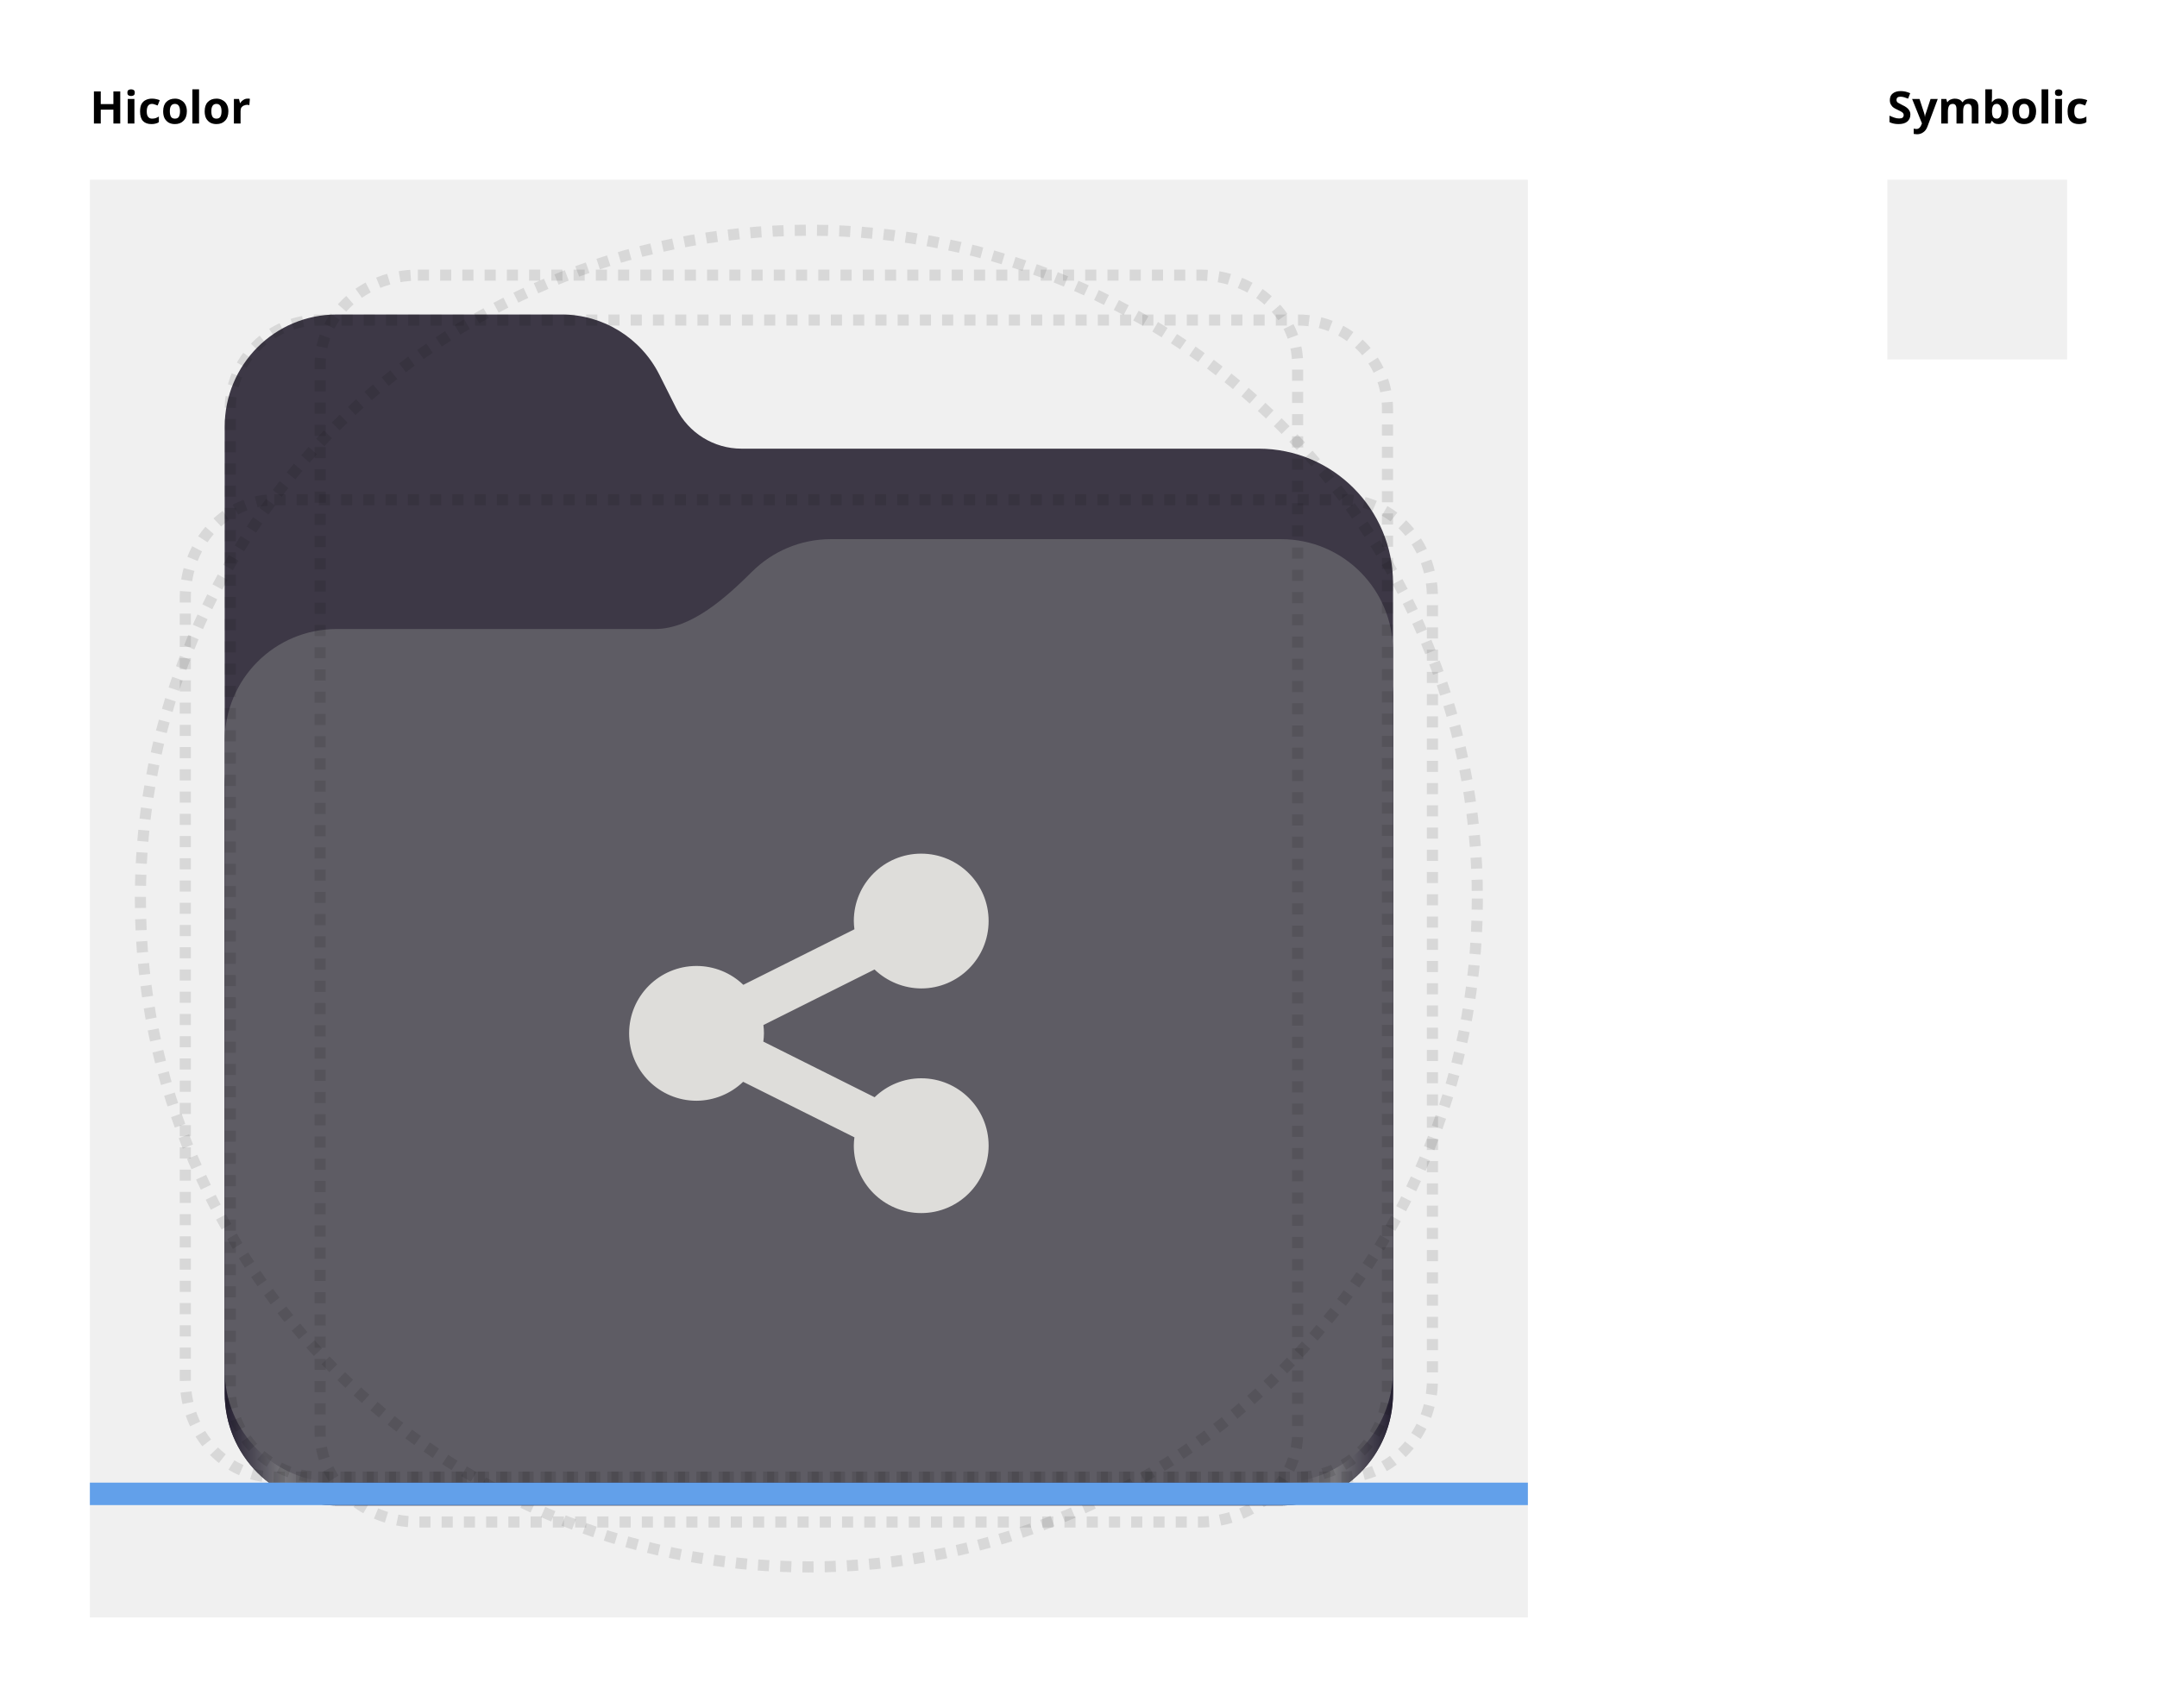
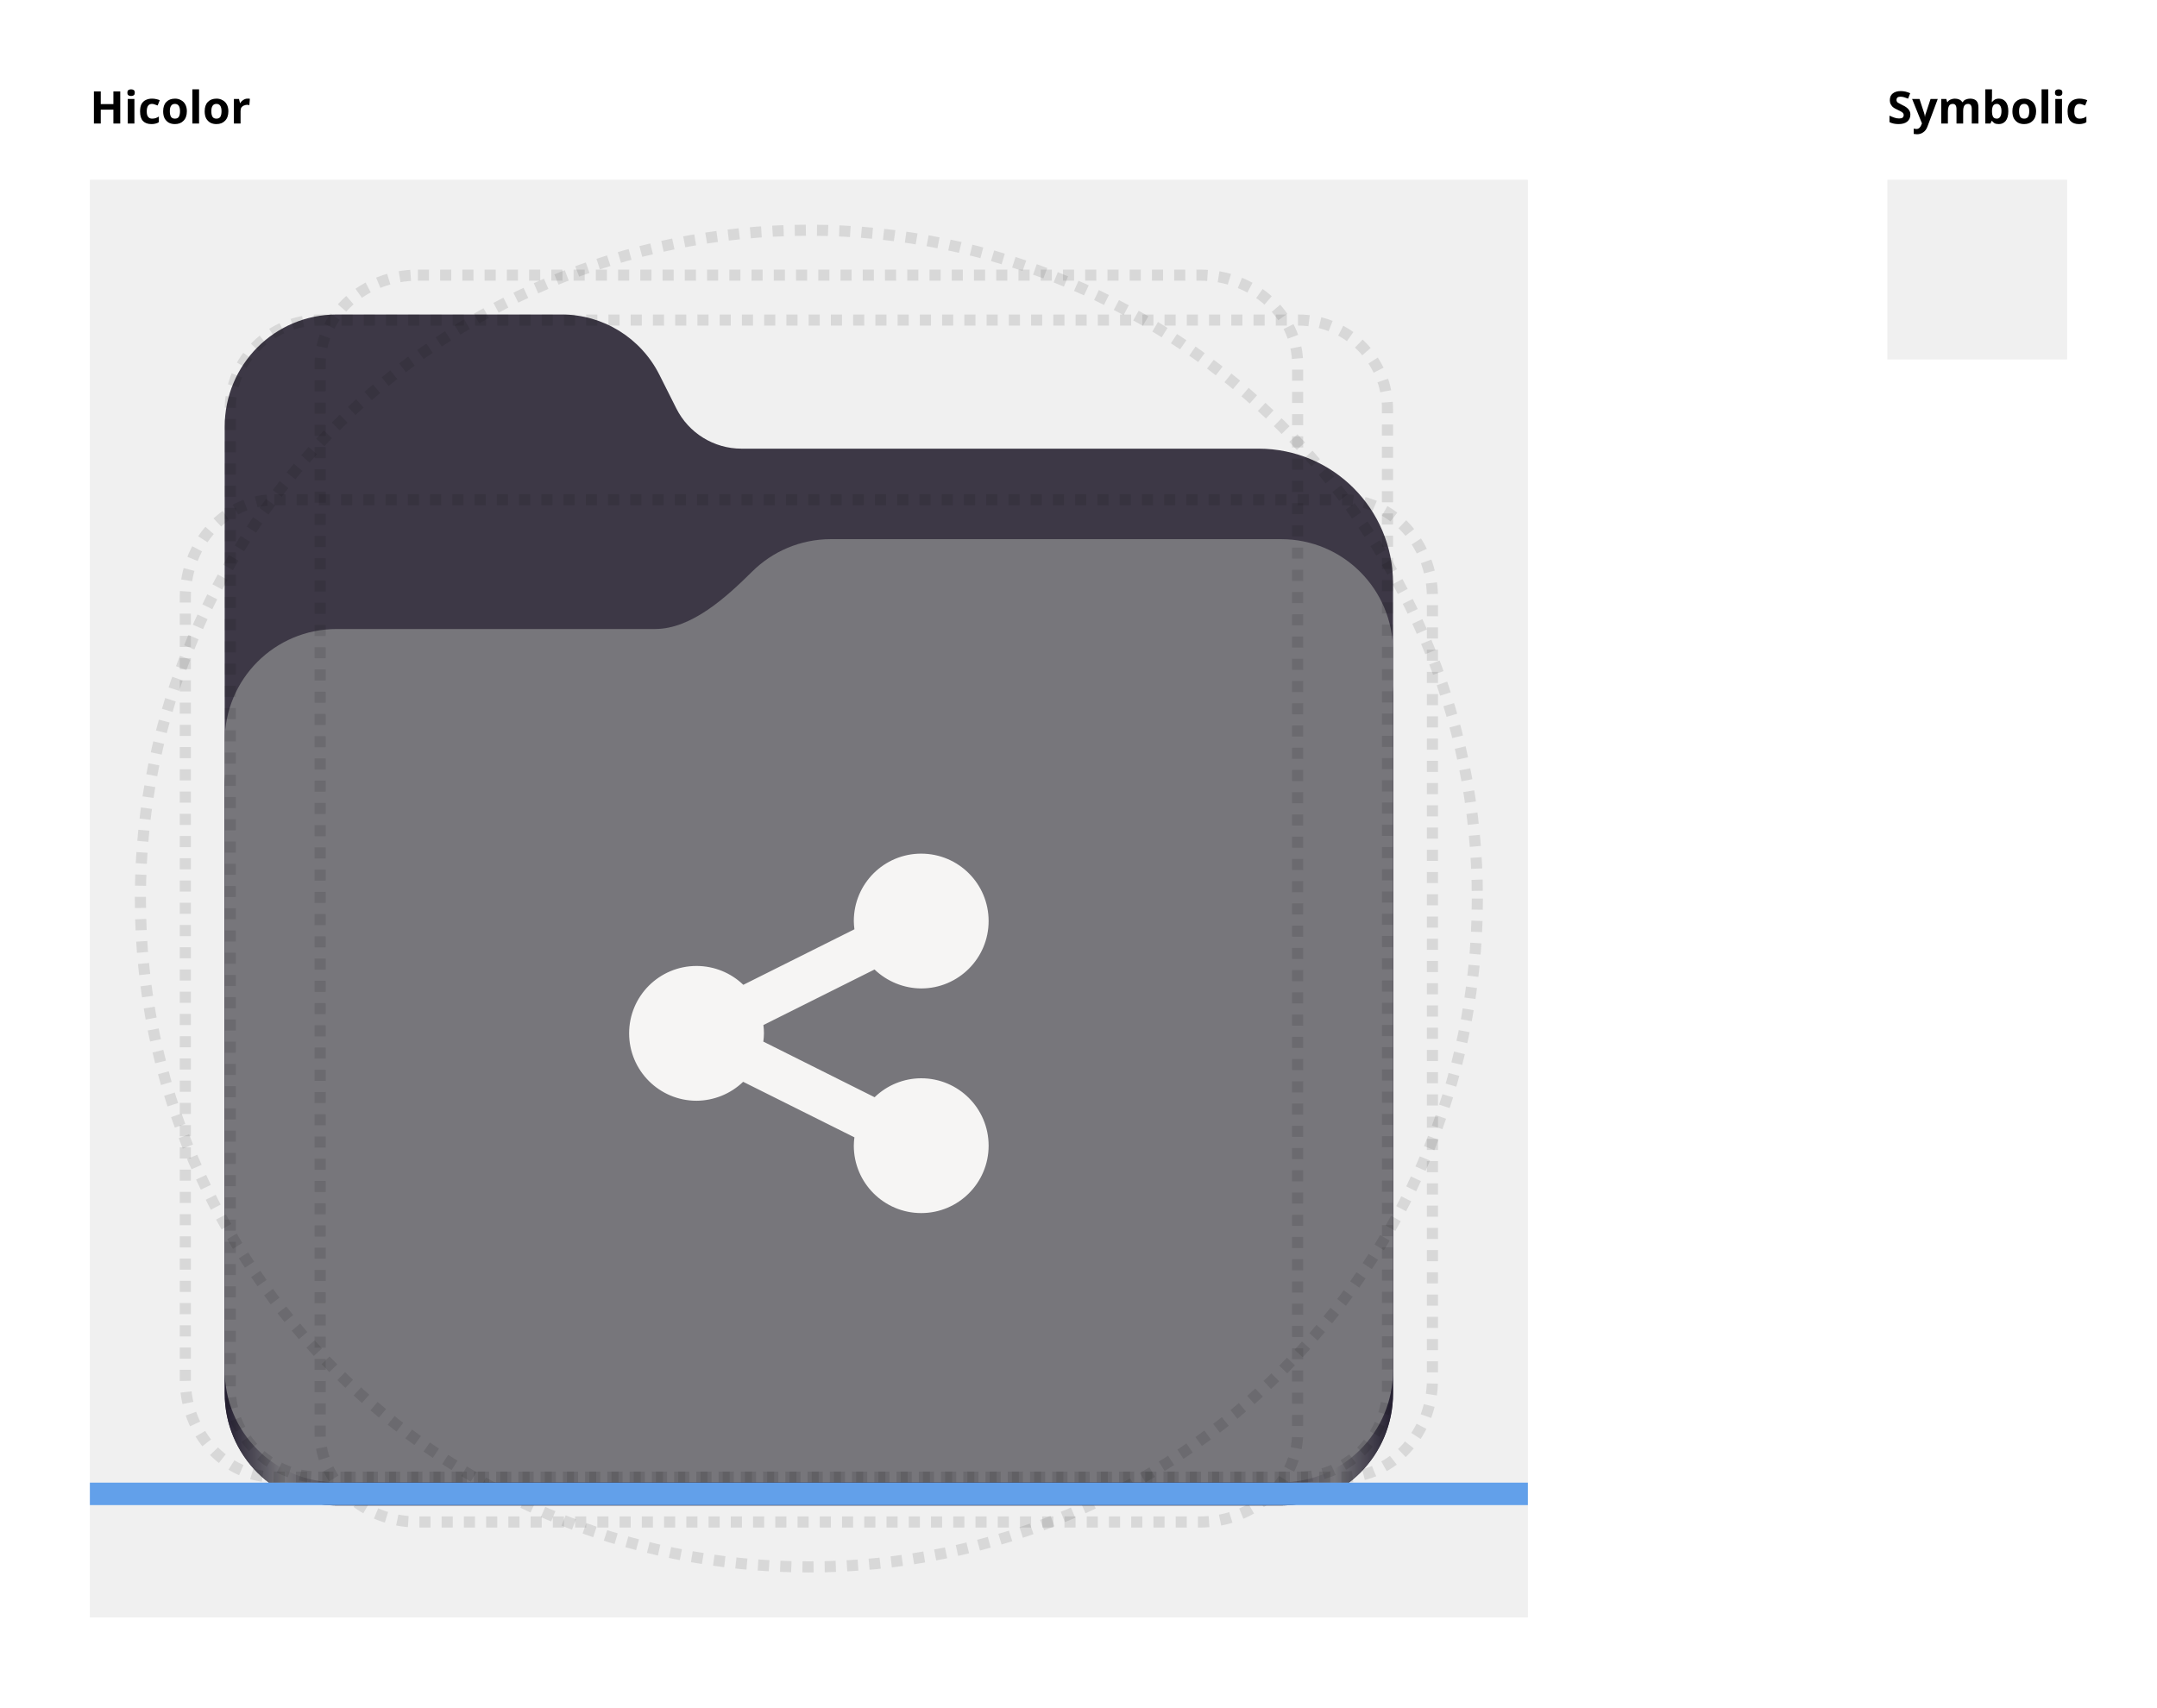
<svg xmlns="http://www.w3.org/2000/svg" xmlns:xlink="http://www.w3.org/1999/xlink" width="192" height="152" id="svg11300" version="1.0" style="display:inline;enable-background:new" viewBox="0 0 192 152" xml:space="preserve">
  <defs id="defs3">
    <linearGradient y2="236" x2="96" y1="236" x1="32" gradientTransform="translate(604.8168,170.5864)" gradientUnits="userSpaceOnUse" id="linearGradient1099" xlink:href="#linearGradient1036" />
    <linearGradient id="linearGradient1036">
      <stop id="stop1032" offset="0" style="stop-color:#d5d3cf;stop-opacity:1;" />
      <stop id="stop1034" offset="1" style="stop-color:#f6f5f4;stop-opacity:1" />
    </linearGradient>
    <radialGradient r="32" fy="-76" fx="-244" cy="-76" cx="-244" gradientTransform="matrix(0.8833333,0,0,0.8833333,-460.3502,463.1197)" gradientUnits="userSpaceOnUse" id="radialGradient1103" xlink:href="#linearGradient1069" />
    <linearGradient id="linearGradient1069">
      <stop id="stop1065" offset="0" style="stop-color:#d5d3cf;stop-opacity:1" />
      <stop id="stop1067-1" offset="1" style="stop-color:#949390;stop-opacity:1" />
    </linearGradient>
    <linearGradient gradientUnits="userSpaceOnUse" y2="232" x2="64" y1="262.5" x1="64" id="linearGradient1027" xlink:href="#linearGradient1025" gradientTransform="translate(-470.5864,432.8168)" />
    <linearGradient id="linearGradient1025">
      <stop id="stop1021" offset="0" style="stop-color:#9a9996;stop-opacity:1" />
      <stop id="stop1023" offset="1" style="stop-color:#77767b;stop-opacity:1" />
    </linearGradient>
    <clipPath clipPathUnits="userSpaceOnUse" id="clipPath1609-7">
      <path id="path1611-5" d="m 252,116 28,-28 v -8 h -36 v 36 z" style="fill:#e74747;stroke:none;stroke-width:0.25px;stroke-linecap:butt;stroke-linejoin:miter;stroke-opacity:1" />
    </clipPath>
    <linearGradient id="linearGradient1697">
-       <stop id="stop1685" offset="0" style="stop-color:#deddda;stop-opacity:1" />
+       <stop id="stop1685" offset="0" style="stop-color:#f6f5f4;stop-opacity:1" />
      <stop style="stop-color:#eeeeec;stop-opacity:1" offset="0.045" id="stop1687" />
-       <stop id="stop1689" offset="0.091" style="stop-color:#deddda;stop-opacity:1" />
-       <stop style="stop-color:#deddda;stop-opacity:1" offset="0.909" id="stop1691" />
+       <stop id="stop1689" offset="0.091" style="stop-color:#f6f5f4;stop-opacity:1" />
+       <stop style="stop-color:#f6f5f4;stop-opacity:1" offset="0.909" id="stop1691" />
      <stop id="stop1693" offset="0.955" style="stop-color:#eeeeec;stop-opacity:1" />
      <stop id="stop1695" offset="1" style="stop-color:#c0bfbc;stop-opacity:1" />
    </linearGradient>
    <clipPath clipPathUnits="userSpaceOnUse" id="clipPath1289">
      <path style="display:inline;opacity:1;vector-effect:none;fill:none;fill-opacity:1;stroke:#000000;stroke-width:4;stroke-linecap:round;stroke-linejoin:round;stroke-miterlimit:4;stroke-dasharray:none;stroke-dashoffset:0;stroke-opacity:1;marker:none;marker-start:none;marker-mid:none;marker-end:none;paint-order:normal;enable-background:new" d="m 64,-148 h 64 l 64,-64 64,64 h 192 c 17.728,0 32,14.272 32,32 v 288 c 0,17.728 -14.272,32 -32,32 H 256 l -64,-64 -64,64 H 64 C 46.272,204 32,189.728 32,172 v -288 c 0,-17.728 14.409,-34.199 32,-32 z" id="path1291" />
    </clipPath>
    <linearGradient id="paint3_linear-2-6-5" x2="1" gradientUnits="userSpaceOnUse" gradientTransform="matrix(0,6,-12,0,-64,209.9969)">
      <stop stop-color="#C01C27" id="stop91-0-7-4" />
      <stop offset="1" stop-color="#E01B24" id="stop93-2-5-7" />
    </linearGradient>
    <clipPath clipPathUnits="userSpaceOnUse" id="clipPath1609">
      <path id="path1611" d="m 252,116 28,-28 v -8 h -36 v 36 z" style="fill:#e74747;stroke:none;stroke-width:0.25px;stroke-linecap:butt;stroke-linejoin:miter;stroke-opacity:1" />
    </clipPath>
    <clipPath clipPathUnits="userSpaceOnUse" id="clipath_lpe_path-effect1303">
      <circle style="font-variation-settings:normal;display:block;opacity:1;vector-effect:none;fill:#77767b;fill-opacity:1;stroke:none;stroke-width:5.043;stroke-linecap:round;stroke-linejoin:miter;stroke-miterlimit:4;stroke-dasharray:none;stroke-dashoffset:0;stroke-opacity:1;marker:none;marker-start:none;marker-mid:none;marker-end:none;paint-order:normal;stop-color:#000000;stop-opacity:1" id="circle1305" cx="541.884" cy="647.726" r="73.976" />
    </clipPath>
    <linearGradient id="linearGradient1349">
      <stop style="stop-color:#9d9da1;stop-opacity:1" offset="0" id="stop1345" />
      <stop style="stop-color:#77767b;stop-opacity:0.95" offset="1" id="stop1347" />
    </linearGradient>
    <linearGradient id="linearGradient5980">
      <stop id="stop5978" offset="0" style="stop-color:#3d3846;stop-opacity:0;" />
      <stop id="stop5976" offset="1" style="stop-color:#3d3846;stop-opacity:0.252" />
    </linearGradient>
    <linearGradient id="linearGradient4117">
      <stop style="stop-color:#eae9e7;stop-opacity:1" offset="0" id="stop4111" />
      <stop id="stop4113" offset="0.649" style="stop-color:#b5b3ad;stop-opacity:1" />
      <stop style="stop-color:#fcfcfc;stop-opacity:1" offset="1" id="stop4115" />
    </linearGradient>
    <linearGradient id="linearGradient5477">
      <stop style="stop-color:#cacac9;stop-opacity:1" offset="0" id="stop5469" />
      <stop id="stop5471" offset="0.311" style="stop-color:#b0aeab;stop-opacity:0.941" />
      <stop style="stop-color:#6c6b66;stop-opacity:0.949" offset="0.688" id="stop5473" />
      <stop style="stop-color:#d6d6d4;stop-opacity:0.966" offset="1" id="stop5475" />
    </linearGradient>
    <linearGradient id="linearGradient6142">
      <stop style="stop-color:#ffffff;stop-opacity:1;" offset="0" id="stop6138" />
      <stop style="stop-color:#ffffff;stop-opacity:0;" offset="1" id="stop6140" />
    </linearGradient>
    <radialGradient xlink:href="#linearGradient1349" id="radialGradient783" gradientUnits="userSpaceOnUse" gradientTransform="matrix(0.9825404,0,0,0.9825404,-1.711874,16.29163)" cx="81.936" cy="33.185" fx="81.936" fy="33.185" r="57.276" />
    <radialGradient xlink:href="#linearGradient5980" id="radialGradient791" gradientUnits="userSpaceOnUse" gradientTransform="matrix(3.933225,-7.2858454e-7,6.4450347e-7,3.479318,-222.9252,-173.5546)" cx="76" cy="65.977" fx="76" fy="65.977" r="13.221" />
    <radialGradient xlink:href="#linearGradient4117" id="radialGradient799" gradientUnits="userSpaceOnUse" gradientTransform="matrix(2.815054,0.01105706,-0.01047197,2.666092,-242.36,-102.5032)" cx="134.309" cy="55.279" fx="134.309" fy="55.279" r="58.46" />
    <radialGradient xlink:href="#linearGradient5477" id="radialGradient809" gradientUnits="userSpaceOnUse" gradientTransform="matrix(4.900549,0.150428,-0.2360238,7.689032,-638.5353,-2206.847)" cx="183.525" cy="320.794" fx="183.525" fy="320.794" r="20.486" />
    <radialGradient xlink:href="#linearGradient6142" id="radialGradient821" gradientUnits="userSpaceOnUse" gradientTransform="matrix(37.75863,0,0,19.73921,-7268.898,-1304.003)" cx="197.719" cy="68.107" fx="197.719" fy="68.107" r="2.5" />
    <radialGradient xlink:href="#linearGradient6142" id="radialGradient833" gradientUnits="userSpaceOnUse" gradientTransform="matrix(37.75863,0,0,19.73921,-7375.666,-1304.003)" cx="197.747" cy="69.253" fx="197.747" fy="69.253" r="2.5" />
    <radialGradient xlink:href="#linearGradient1349" id="radialGradient841" gradientUnits="userSpaceOnUse" gradientTransform="matrix(0.9825404,0,0,0.9825404,-1.711874,16.29163)" cx="81.936" cy="33.185" fx="81.936" fy="33.185" r="57.276" />
    <radialGradient xlink:href="#linearGradient5980" id="radialGradient849" gradientUnits="userSpaceOnUse" gradientTransform="matrix(3.933225,-7.2858454e-7,6.4450347e-7,3.479318,-222.9252,-173.5546)" cx="76" cy="65.977" fx="76" fy="65.977" r="13.221" />
    <radialGradient xlink:href="#linearGradient4117" id="radialGradient857" gradientUnits="userSpaceOnUse" gradientTransform="matrix(2.815054,0.01105706,-0.01047197,2.666092,-242.36,-102.5032)" cx="134.309" cy="55.279" fx="134.309" fy="55.279" r="58.46" />
    <radialGradient xlink:href="#linearGradient5477" id="radialGradient867" gradientUnits="userSpaceOnUse" gradientTransform="matrix(4.900549,0.150428,-0.2360238,7.689032,-638.5353,-2206.847)" cx="183.525" cy="320.794" fx="183.525" fy="320.794" r="20.486" />
    <radialGradient xlink:href="#linearGradient6142" id="radialGradient879" gradientUnits="userSpaceOnUse" gradientTransform="matrix(37.75863,0,0,19.73921,-7268.898,-1304.003)" cx="197.719" cy="68.107" fx="197.719" fy="68.107" r="2.5" />
    <radialGradient xlink:href="#linearGradient6142" id="radialGradient891" gradientUnits="userSpaceOnUse" gradientTransform="matrix(37.75863,0,0,19.73921,-7375.666,-1304.003)" cx="197.747" cy="69.253" fx="197.747" fy="69.253" r="2.5" />
    <radialGradient xlink:href="#linearGradient1349" id="radialGradient3620" gradientUnits="userSpaceOnUse" gradientTransform="matrix(0.9825404,0,0,0.9825404,-1.711874,16.29163)" cx="81.936" cy="33.185" fx="81.936" fy="33.185" r="57.276" />
    <radialGradient xlink:href="#linearGradient5980" id="radialGradient3628" gradientUnits="userSpaceOnUse" gradientTransform="matrix(3.933225,-7.2858454e-7,6.4450347e-7,3.479318,-222.9252,-173.5546)" cx="76" cy="65.977" fx="76" fy="65.977" r="13.221" />
    <radialGradient xlink:href="#linearGradient4117" id="radialGradient3636" gradientUnits="userSpaceOnUse" gradientTransform="matrix(2.815054,0.01105706,-0.01047197,2.666092,-242.36,-102.5032)" cx="134.309" cy="55.279" fx="134.309" fy="55.279" r="58.46" />
    <radialGradient xlink:href="#linearGradient5477" id="radialGradient3646" gradientUnits="userSpaceOnUse" gradientTransform="matrix(4.900549,0.150428,-0.2360238,7.689032,-638.5353,-2206.847)" cx="183.525" cy="320.794" fx="183.525" fy="320.794" r="20.486" />
    <radialGradient xlink:href="#linearGradient6142" id="radialGradient3658" gradientUnits="userSpaceOnUse" gradientTransform="matrix(37.75863,0,0,19.73921,-7268.898,-1304.003)" cx="197.719" cy="68.107" fx="197.719" fy="68.107" r="2.5" />
    <radialGradient xlink:href="#linearGradient6142" id="radialGradient3670" gradientUnits="userSpaceOnUse" gradientTransform="matrix(37.75863,0,0,19.73921,-7375.666,-1304.003)" cx="197.747" cy="69.253" fx="197.747" fy="69.253" r="2.5" />
    <radialGradient xlink:href="#linearGradient1349" id="radialGradient3678" gradientUnits="userSpaceOnUse" gradientTransform="matrix(0.9825404,0,0,0.9825404,-1.711874,16.29163)" cx="81.936" cy="33.185" fx="81.936" fy="33.185" r="57.276" />
    <radialGradient xlink:href="#linearGradient5980" id="radialGradient3686" gradientUnits="userSpaceOnUse" gradientTransform="matrix(3.933225,-7.2858454e-7,6.4450347e-7,3.479318,-222.9252,-173.5546)" cx="76" cy="65.977" fx="76" fy="65.977" r="13.221" />
    <radialGradient xlink:href="#linearGradient4117" id="radialGradient3694" gradientUnits="userSpaceOnUse" gradientTransform="matrix(2.815054,0.01105706,-0.01047197,2.666092,-242.36,-102.5032)" cx="134.309" cy="55.279" fx="134.309" fy="55.279" r="58.46" />
    <radialGradient xlink:href="#linearGradient5477" id="radialGradient3704" gradientUnits="userSpaceOnUse" gradientTransform="matrix(4.900549,0.150428,-0.2360238,7.689032,-638.5353,-2206.847)" cx="183.525" cy="320.794" fx="183.525" fy="320.794" r="20.486" />
    <radialGradient xlink:href="#linearGradient6142" id="radialGradient3716" gradientUnits="userSpaceOnUse" gradientTransform="matrix(37.75863,0,0,19.73921,-7268.898,-1304.003)" cx="197.719" cy="68.107" fx="197.719" fy="68.107" r="2.5" />
    <radialGradient xlink:href="#linearGradient6142" id="radialGradient3728" gradientUnits="userSpaceOnUse" gradientTransform="matrix(37.75863,0,0,19.73921,-7375.666,-1304.003)" cx="197.747" cy="69.253" fx="197.747" fy="69.253" r="2.5" />
    <radialGradient xlink:href="#linearGradient1349" id="radialGradient8132" gradientUnits="userSpaceOnUse" gradientTransform="matrix(0.9825404,0,0,0.9825404,-1.711874,16.29163)" cx="81.936" cy="33.185" fx="81.936" fy="33.185" r="57.276" />
    <radialGradient xlink:href="#linearGradient5980" id="radialGradient8140" gradientUnits="userSpaceOnUse" gradientTransform="matrix(3.933225,-7.2858454e-7,6.4450347e-7,3.479318,-222.9252,-173.5546)" cx="76" cy="65.977" fx="76" fy="65.977" r="13.221" />
    <radialGradient xlink:href="#linearGradient4117" id="radialGradient8148" gradientUnits="userSpaceOnUse" gradientTransform="matrix(2.815054,0.01105706,-0.01047197,2.666092,-242.36,-102.5032)" cx="134.309" cy="55.279" fx="134.309" fy="55.279" r="58.46" />
    <radialGradient xlink:href="#linearGradient5477" id="radialGradient8158" gradientUnits="userSpaceOnUse" gradientTransform="matrix(4.900549,0.150428,-0.2360238,7.689032,-638.5353,-2206.847)" cx="183.525" cy="320.794" fx="183.525" fy="320.794" r="20.486" />
    <radialGradient xlink:href="#linearGradient6142" id="radialGradient8170" gradientUnits="userSpaceOnUse" gradientTransform="matrix(37.75863,0,0,19.73921,-7268.898,-1304.003)" cx="197.719" cy="68.107" fx="197.719" fy="68.107" r="2.5" />
    <radialGradient xlink:href="#linearGradient6142" id="radialGradient8182" gradientUnits="userSpaceOnUse" gradientTransform="matrix(37.75863,0,0,19.73921,-7375.666,-1304.003)" cx="197.747" cy="69.253" fx="197.747" fy="69.253" r="2.5" />
    <linearGradient xlink:href="#linearGradient6142" id="linearGradient8666" x1="1311.193" y1="-107.827" x2="1311.193" y2="-109.827" gradientUnits="userSpaceOnUse" gradientTransform="translate(0,4)" />
    <clipPath clipPathUnits="userSpaceOnUse" id="clipath_lpe_path-effect4888">
      <circle style="font-variation-settings:normal;display:none;opacity:1;vector-effect:none;fill:#77767b;fill-opacity:1;stroke:none;stroke-width:5.043;stroke-linecap:round;stroke-linejoin:miter;stroke-miterlimit:4;stroke-dasharray:none;stroke-dashoffset:0;stroke-opacity:1;marker:none;marker-start:none;marker-mid:none;marker-end:none;paint-order:normal;stop-color:#000000;stop-opacity:1" id="circle4894" cx="541.884" cy="647.726" r="73.976" />
      <path id="lpe_path-effect4888" style="font-variation-settings:normal;display:block;opacity:1;vector-effect:none;fill:#77767b;fill-opacity:1;stroke:none;stroke-width:5.043;stroke-linecap:round;stroke-linejoin:miter;stroke-miterlimit:4;stroke-dasharray:none;stroke-dashoffset:0;stroke-opacity:1;marker:none;marker-start:none;marker-mid:none;marker-end:none;paint-order:normal;stop-color:#000000;stop-opacity:1" class="powerclip" d="M 402.347,470.975 H 681.214 V 791.621 H 402.347 Z m 213.513,176.751 a 73.976,73.976 0 0 0 -73.976,-73.976 73.976,73.976 0 0 0 -73.976,73.976 73.976,73.976 0 0 0 73.976,73.976 73.976,73.976 0 0 0 73.976,-73.976 z" />
    </clipPath>
    <clipPath clipPathUnits="userSpaceOnUse" id="clipath_lpe_path-effect5163">
      <circle style="font-variation-settings:normal;display:none;opacity:1;vector-effect:none;fill:#77767b;fill-opacity:1;stroke:none;stroke-width:5.043;stroke-linecap:round;stroke-linejoin:miter;stroke-miterlimit:4;stroke-dasharray:none;stroke-dashoffset:0;stroke-opacity:1;marker:none;marker-start:none;marker-mid:none;marker-end:none;paint-order:normal;stop-color:#000000;stop-opacity:1" id="circle5169" cx="541.884" cy="647.726" r="73.976" />
      <path id="lpe_path-effect5163" style="font-variation-settings:normal;display:block;opacity:1;vector-effect:none;fill:#77767b;fill-opacity:1;stroke:none;stroke-width:5.043;stroke-linecap:round;stroke-linejoin:miter;stroke-miterlimit:4;stroke-dasharray:none;stroke-dashoffset:0;stroke-opacity:1;marker:none;marker-start:none;marker-mid:none;marker-end:none;paint-order:normal;stop-color:#000000;stop-opacity:1" class="powerclip" d="M 400.765,485.145 H 682.796 V 805.791 H 400.765 Z m 215.094,162.581 a 73.976,73.976 0 0 0 -73.976,-73.976 73.976,73.976 0 0 0 -73.976,73.976 73.976,73.976 0 0 0 73.976,73.976 73.976,73.976 0 0 0 73.976,-73.976 z" />
    </clipPath>
    <clipPath clipPathUnits="userSpaceOnUse" id="clipath_lpe_path-effect6171">
      <circle style="font-variation-settings:normal;display:none;opacity:1;vector-effect:none;fill:#77767b;fill-opacity:1;stroke:none;stroke-width:5.043;stroke-linecap:round;stroke-linejoin:miter;stroke-miterlimit:4;stroke-dasharray:none;stroke-dashoffset:0;stroke-opacity:1;marker:none;marker-start:none;marker-mid:none;marker-end:none;paint-order:normal;stop-color:#000000;stop-opacity:1" id="circle6177" cx="541.884" cy="647.726" r="73.976" />
      <path id="lpe_path-effect6171" style="font-variation-settings:normal;display:block;opacity:1;vector-effect:none;fill:#77767b;fill-opacity:1;stroke:none;stroke-width:5.043;stroke-linecap:round;stroke-linejoin:miter;stroke-miterlimit:4;stroke-dasharray:none;stroke-dashoffset:0;stroke-opacity:1;marker:none;marker-start:none;marker-mid:none;marker-end:none;paint-order:normal;stop-color:#000000;stop-opacity:1" class="powerclip" d="M 382.217,389.64 H 701.343 V 805.791 H 382.217 Z m 233.642,258.086 a 73.976,73.976 0 0 0 -73.976,-73.976 73.976,73.976 0 0 0 -73.976,73.976 73.976,73.976 0 0 0 73.976,73.976 73.976,73.976 0 0 0 73.976,-73.976 z" />
    </clipPath>
    <clipPath clipPathUnits="userSpaceOnUse" id="clipath_lpe_path-effect6198">
      <circle style="font-variation-settings:normal;display:none;opacity:1;vector-effect:none;fill:#77767b;fill-opacity:1;stroke:none;stroke-width:5.043;stroke-linecap:round;stroke-linejoin:miter;stroke-miterlimit:4;stroke-dasharray:none;stroke-dashoffset:0;stroke-opacity:1;marker:none;marker-start:none;marker-mid:none;marker-end:none;paint-order:normal;stop-color:#000000;stop-opacity:1" id="circle6204" cx="541.884" cy="647.726" r="73.976" />
      <path id="lpe_path-effect6198" style="font-variation-settings:normal;display:block;opacity:1;vector-effect:none;fill:#77767b;fill-opacity:1;stroke:none;stroke-width:5.043;stroke-linecap:round;stroke-linejoin:miter;stroke-miterlimit:4;stroke-dasharray:none;stroke-dashoffset:0;stroke-opacity:1;marker:none;marker-start:none;marker-mid:none;marker-end:none;paint-order:normal;stop-color:#000000;stop-opacity:1" class="powerclip" d="M 366.762,389.64 H 716.8 V 805.791 H 366.762 Z m 249.098,258.086 a 73.976,73.976 0 0 0 -73.976,-73.976 73.976,73.976 0 0 0 -73.976,73.976 73.976,73.976 0 0 0 73.976,73.976 73.976,73.976 0 0 0 73.976,-73.976 z" />
    </clipPath>
    <clipPath clipPathUnits="userSpaceOnUse" id="clipPath984">
      <circle style="font-variation-settings:normal;display:block;opacity:1;vector-effect:none;fill:#77767b;fill-opacity:1;stroke:none;stroke-width:5.043;stroke-linecap:round;stroke-linejoin:miter;stroke-miterlimit:4;stroke-dasharray:none;stroke-dashoffset:0;stroke-opacity:1;marker:none;marker-start:none;marker-mid:none;marker-end:none;paint-order:normal;stop-color:#000000;stop-opacity:1" id="circle986" cx="541.884" cy="647.726" r="73.976" />
    </clipPath>
    <linearGradient id="bg-gradient-2">
      <stop style="stop-color:#3584e4;stop-opacity:1" offset="0" id="stop13402" />
      <stop style="stop-color:#62a0ea;stop-opacity:1" offset="1" id="stop13404" />
    </linearGradient>
    <linearGradient xlink:href="#linearGradient2023-5" id="linearGradient2025-6" x1="2689.252" y1="-1106.803" x2="2918.07" y2="-1106.803" gradientUnits="userSpaceOnUse" />
    <linearGradient id="linearGradient2023-5">
      <stop style="stop-color:#241f31;stop-opacity:1;" offset="0" id="stop2019-6" />
      <stop style="stop-color:#77767b;stop-opacity:1;" offset="0.05" id="stop2795-9" />
      <stop style="stop-color:#3d3846;stop-opacity:1;" offset="0.12" id="stop2797-3" />
      <stop style="stop-color:#3d3846;stop-opacity:1;" offset="0.88" id="stop2793-7" />
      <stop style="stop-color:#77767b;stop-opacity:1;" offset="0.95" id="stop2791-4" />
      <stop style="stop-color:#241f31;stop-opacity:1;" offset="1" id="stop2021-5" />
    </linearGradient>
  </defs>
  <g id="layer1" style="display:inline" transform="translate(8,-156)">
    <g id="layer4" style="display:inline">
      <rect y="172" x="9.2651362e-08" height="128" width="128" id="hicolor" style="display:inline;overflow:visible;visibility:visible;fill:#f0f0f0;fill-opacity:0;fill-rule:nonzero;stroke:none;stroke-width:0.5;marker:none;enable-background:accumulate" />
      <rect style="display:inline;overflow:visible;visibility:visible;fill:#f0f0f0;fill-opacity:0;fill-rule:nonzero;stroke:none;stroke-width:0.5;marker:none;enable-background:accumulate" id="symbolic" width="16" height="16" x="160" y="172" />
    </g>
    <g id="layer2" style="display:inline">
      <g style="display:inline;fill:#000000;enable-background:new" transform="matrix(7.991171,0,0,8.003641,-167.7909,-4846.078)" id="g12027" />
      <rect style="display:inline;overflow:visible;visibility:visible;fill:#f0f0f0;fill-opacity:1;fill-rule:nonzero;stroke:none;stroke-width:0.5;marker:none;enable-background:accumulate" id="128" width="128" height="128" x="9.2651362e-08" y="172" />
      <g id="g883" style="fill:none;fill-opacity:0.251;stroke:#a579b3;stroke-opacity:1" transform="translate(-24,24)" />
      <g id="g900" style="fill:none;fill-opacity:0.251;stroke:#a579b3;stroke-opacity:1" transform="translate(-24,24)" />
      <rect y="172" x="160" height="16" width="16" id="16" style="display:inline;overflow:visible;visibility:visible;fill:#f0f0f0;fill-opacity:1;fill-rule:nonzero;stroke:none;stroke-width:0.5;marker:none;enable-background:accumulate" />
      <text xml:space="preserve" style="font-style:normal;font-variant:normal;font-weight:bold;font-stretch:normal;font-size:4px;line-height:125%;font-family:Cantarell;-inkscape-font-specification:'Cantarell, Bold';text-align:start;writing-mode:lr-tb;text-anchor:start;display:inline;fill:#000000;fill-opacity:1;stroke:none;stroke-width:0.333;enable-background:new" x="0" y="167" id="text863">
        <tspan style="font-size:4px;stroke-width:0.333" id="tspan861" x="0" y="167">Hicolor</tspan>
      </text>
      <text id="text867" y="167" x="160" style="font-style:normal;font-variant:normal;font-weight:bold;font-stretch:normal;font-size:4px;line-height:125%;font-family:Cantarell;-inkscape-font-specification:'Cantarell, Bold';text-align:start;writing-mode:lr-tb;text-anchor:start;display:inline;fill:#000000;fill-opacity:1;stroke:none;stroke-width:0.333;enable-background:new" xml:space="preserve">
        <tspan y="167" x="160" id="tspan865" style="font-size:4px;stroke-width:0.333">Symbolic</tspan>
      </text>
    </g>
    <g id="layer9" style="display:inline" />
    <g id="g824-6" transform="matrix(0.1744994,0,0,0.1744994,82.26277,442.1759)" style="display:inline;stroke-width:1.264;enable-background:new">
      <g id="g973-1" clip-path="url(#clipath_lpe_path-effect4888)" transform="matrix(0.3623406,0,0,0.3623406,2607.352,-1374.265)" style="stroke-width:0.986">
-         <path style="font-variation-settings:normal;opacity:1;vector-effect:none;fill:#5e5c64;fill-opacity:1;stroke:none;stroke-width:4.974;stroke-linecap:round;stroke-linejoin:miter;stroke-miterlimit:4;stroke-dasharray:none;stroke-dashoffset:0;stroke-opacity:1;marker:none;marker-start:none;marker-mid:none;marker-end:none;paint-order:normal;stop-color:#000000;stop-opacity:1" id="rect257-7" width="268.867" height="310.646" x="407.347" y="475.975" rx="20.201" ry="20.673" d="m 427.547,475.975 h 228.466 c 11.191,0 20.201,9.22 20.201,20.673 v 269.299 c 0,11.453 -9.01,20.673 -20.201,20.673 H 427.547 c -11.191,0 -20.201,-9.22 -20.201,-20.673 V 496.649 c 0,-11.453 9.01,-20.673 20.201,-20.673 z" />
+         <path style="font-variation-settings:normal;opacity:1;vector-effect:none;fill:#77767b;fill-opacity:1;stroke:none;stroke-width:4.974;stroke-linecap:round;stroke-linejoin:miter;stroke-miterlimit:4;stroke-dasharray:none;stroke-dashoffset:0;stroke-opacity:1;marker:none;marker-start:none;marker-mid:none;marker-end:none;paint-order:normal;stop-color:#000000;stop-opacity:1" id="rect257-7" width="268.867" height="310.646" x="407.347" y="475.975" rx="20.201" ry="20.673" d="m 427.547,475.975 h 228.466 c 11.191,0 20.201,9.22 20.201,20.673 v 269.299 c 0,11.453 -9.01,20.673 -20.201,20.673 H 427.547 c -11.191,0 -20.201,-9.22 -20.201,-20.673 V 496.649 c 0,-11.453 9.01,-20.673 20.201,-20.673 z" />
        <path style="font-variation-settings:normal;display:inline;vector-effect:none;fill:#434348;fill-opacity:1;stroke:none;stroke-width:0.249;stroke-linecap:round;stroke-linejoin:miter;stroke-miterlimit:4;stroke-dasharray:none;stroke-dashoffset:0;stroke-opacity:1;-inkscape-stroke:none;marker:none;marker-start:none;marker-mid:none;marker-end:none;paint-order:normal;enable-background:new;stop-color:#000000" id="rect9829" width="268.867" height="74.188" x="407.347" y="647.524" d="M 407.347,647.524 H 676.214 v 74.188 H 407.347 Z" />
      </g>
      <g transform="matrix(0.6596291,0,0,0.6596291,2067.515,-1275.499)" style="display:inline;stroke-width:0.959;enable-background:new" id="g65-2">
        <path style="display:inline;opacity:1;vector-effect:none;fill:#3d3846;fill-opacity:1;stroke:none;stroke-width:0.048px;stroke-linecap:butt;stroke-linejoin:miter;stroke-miterlimit:4;stroke-dasharray:none;stroke-dashoffset:0;stroke-opacity:1;marker:none;marker-start:none;marker-mid:none;marker-end:none;paint-order:normal;enable-background:new" d="M 1302.786,-65.491 V 211.824 a 17.929,17.929 135 0 1 -17.929,17.929 l -337.715,0 A 17.929,17.929 45 0 1 929.214,211.824 V -65.491 a 17.929,17.929 135 0 1 17.929,-17.929 h 337.715 a 17.929,17.929 45 0 1 17.929,17.929 z" id="path63-0" />
      </g>
      <rect style="fill:#1c71d8;fill-opacity:1;stroke:none;stroke-width:0.573;stroke-linecap:round;stop-color:#000000" id="rect1457-2" width="234.958" height="194.843" x="2686.182" y="-1324.795" rx="5.801" ry="5.801" />
    </g>
    <g id="g5159" transform="matrix(0.1217438,0,0,0.1217438,229.6717,444.9832)" style="display:inline;stroke-width:1.264;enable-background:new">
      <g id="g5151" clip-path="url(#clipath_lpe_path-effect5163)" transform="matrix(0.3623406,0,0,0.3623406,2607.352,-1374.265)" style="stroke-width:0.986">
-         <path style="font-variation-settings:normal;opacity:1;vector-effect:none;fill:#5e5c64;fill-opacity:1;stroke:none;stroke-width:4.974;stroke-linecap:round;stroke-linejoin:miter;stroke-miterlimit:4;stroke-dasharray:none;stroke-dashoffset:0;stroke-opacity:1;marker:none;marker-start:none;marker-mid:none;marker-end:none;paint-order:normal;stop-color:#000000;stop-opacity:1" id="path5147" width="272.03" height="310.646" x="405.765" y="490.145" rx="20.438" ry="20.673" d="m 426.204,490.145 h 231.153 c 11.323,0 20.438,9.22 20.438,20.673 v 269.299 c 0,11.453 -9.116,20.673 -20.438,20.673 H 426.204 c -11.323,0 -20.438,-9.22 -20.438,-20.673 V 510.818 c 0,-11.453 9.116,-20.673 20.438,-20.673 z" />
+         <path style="font-variation-settings:normal;opacity:1;vector-effect:none;fill:#77767b;fill-opacity:1;stroke:none;stroke-width:4.974;stroke-linecap:round;stroke-linejoin:miter;stroke-miterlimit:4;stroke-dasharray:none;stroke-dashoffset:0;stroke-opacity:1;marker:none;marker-start:none;marker-mid:none;marker-end:none;paint-order:normal;stop-color:#000000;stop-opacity:1" id="path5147" width="272.03" height="310.646" x="405.765" y="490.145" rx="20.438" ry="20.673" d="m 426.204,490.145 h 231.153 c 11.323,0 20.438,9.22 20.438,20.673 v 269.299 c 0,11.453 -9.116,20.673 -20.438,20.673 H 426.204 c -11.323,0 -20.438,-9.22 -20.438,-20.673 V 510.818 c 0,-11.453 9.116,-20.673 20.438,-20.673 z" />
        <path style="font-variation-settings:normal;opacity:1;vector-effect:none;fill:#434348;fill-opacity:1;stroke:none;stroke-width:0.044;stroke-linecap:round;stroke-linejoin:miter;stroke-miterlimit:4;stroke-dasharray:none;stroke-dashoffset:0;stroke-opacity:1;-inkscape-stroke:none;marker:none;marker-start:none;marker-mid:none;marker-end:none;paint-order:normal;stop-color:#000000;stop-opacity:1" id="rect9154" width="271.478" height="58.952" x="405.87" y="650.822" d="m 405.87,650.822 h 271.478 v 58.952 H 405.87 Z" />
      </g>
      <g transform="matrix(0.6596291,0,0,0.6596291,2067.515,-1275.499)" style="display:inline;stroke-width:0.959;enable-background:new" id="g5155">
        <path style="display:inline;opacity:1;vector-effect:none;fill:#3d3846;fill-opacity:1;stroke:none;stroke-width:0.048px;stroke-linecap:butt;stroke-linejoin:miter;stroke-miterlimit:4;stroke-dasharray:none;stroke-dashoffset:0;stroke-opacity:1;marker:none;marker-start:none;marker-mid:none;marker-end:none;paint-order:normal;enable-background:new" d="M 1302.786,-58.985 V 203.456 a 24.434,24.434 135 0 1 -24.434,24.434 l -324.703,0 A 24.434,24.434 45 0 1 929.214,203.456 V -58.985 a 24.434,24.434 135 0 1 24.434,-24.434 h 324.703 a 24.434,24.434 45 0 1 24.434,24.434 z" id="path5153" />
      </g>
      <rect style="fill:#1c71d8;fill-opacity:1;stroke:none;stroke-width:0.559;stroke-linecap:round;stop-color:#000000" id="rect5157" width="229.991" height="188.921" x="2688.666" y="-1322.312" rx="7.298" ry="7.298" />
    </g>
    <g id="g6167" transform="matrix(0.08927877,0,0,0.08927877,315.6926,450.7877)" style="display:inline;stroke-width:1.264;enable-background:new">
      <g id="g6159" clip-path="url(#clipath_lpe_path-effect6171)" transform="matrix(0.3623406,0,0,0.3623406,2607.352,-1374.265)" style="stroke-width:0.986">
-         <path style="font-variation-settings:normal;opacity:1;vector-effect:none;fill:#5e5c64;fill-opacity:1;stroke:none;stroke-width:4.974;stroke-linecap:round;stroke-linejoin:miter;stroke-miterlimit:4;stroke-dasharray:none;stroke-dashoffset:0;stroke-opacity:1;marker:none;marker-start:none;marker-mid:none;marker-end:none;paint-order:normal;stop-color:#000000;stop-opacity:1" id="path6155" width="309.125" height="310.646" x="387.217" y="490.145" rx="23.226" ry="20.673" d="m 410.443,490.145 h 262.674 c 12.867,0 23.226,9.22 23.226,20.673 v 269.299 c 0,11.453 -10.359,20.673 -23.226,20.673 h -262.674 c -12.867,0 -23.226,-9.22 -23.226,-20.673 V 510.818 c 0,-11.453 10.359,-20.673 23.226,-20.673 z" />
+         <path style="font-variation-settings:normal;opacity:1;vector-effect:none;fill:#77767b;fill-opacity:1;stroke:none;stroke-width:4.974;stroke-linecap:round;stroke-linejoin:miter;stroke-miterlimit:4;stroke-dasharray:none;stroke-dashoffset:0;stroke-opacity:1;marker:none;marker-start:none;marker-mid:none;marker-end:none;paint-order:normal;stop-color:#000000;stop-opacity:1" id="path6155" width="309.125" height="310.646" x="387.217" y="490.145" rx="23.226" ry="20.673" d="m 410.443,490.145 h 262.674 c 12.867,0 23.226,9.22 23.226,20.673 v 269.299 c 0,11.453 -10.359,20.673 -23.226,20.673 h -262.674 c -12.867,0 -23.226,-9.22 -23.226,-20.673 V 510.818 c 0,-11.453 10.359,-20.673 23.226,-20.673 z" />
        <path style="fill:#434348;fill-opacity:1;stroke-width:0.986;stroke-linecap:round;stop-color:#000000" id="path6157" width="309.125" height="310.646" x="387.217" y="394.64" rx="0" ry="0" d="M 387.217,394.64 H 696.343 V 705.286 H 387.217 Z" />
      </g>
      <g transform="matrix(0.6596291,0,0,0.6596291,2067.515,-1275.499)" style="display:inline;stroke-width:0.959;enable-background:new" id="g6163">
        <path style="display:inline;opacity:1;vector-effect:none;fill:#3d3846;fill-opacity:1;stroke:none;stroke-width:0.047px;stroke-linecap:butt;stroke-linejoin:miter;stroke-miterlimit:4;stroke-dasharray:none;stroke-dashoffset:0;stroke-opacity:1;marker:none;marker-start:none;marker-mid:none;marker-end:none;paint-order:normal;enable-background:new" d="M 1302.786,-50.065 V 188.876 a 33.355,33.355 135 0 1 -33.355,33.355 H 962.569 A 33.355,33.355 45 0 1 929.214,188.876 V -50.065 a 33.355,33.355 135 0 1 33.355,-33.355 l 306.863,0 a 33.355,33.355 45 0 1 33.355,33.355 z" id="path6161" />
      </g>
      <rect style="fill:#1c71d8;fill-opacity:1;stroke:none;stroke-width:0.537;stroke-linecap:round;stop-color:#000000" id="rect6165" width="224.017" height="179.214" x="2691.652" y="-1319.325" rx="9.913" ry="9.913" />
    </g>
    <g id="g6194" transform="matrix(0.06493001,0,0,0.06493001,380.9583,461.3911)" style="display:inline;stroke-width:1.264;enable-background:new">
      <g id="g6186" clip-path="url(#clipath_lpe_path-effect6198)" transform="matrix(0.3623406,0,0,0.3623406,2607.352,-1374.265)" style="stroke-width:0.986">
-         <path style="font-variation-settings:normal;opacity:1;vector-effect:none;fill:#5e5c64;fill-opacity:1;stroke:none;stroke-width:4.974;stroke-linecap:round;stroke-linejoin:miter;stroke-miterlimit:4;stroke-dasharray:none;stroke-dashoffset:0;stroke-opacity:1;marker:none;marker-start:none;marker-mid:none;marker-end:none;paint-order:normal;stop-color:#000000;stop-opacity:1" id="path6182" width="340.038" height="310.646" x="371.762" y="490.145" rx="25.548" ry="20.673" d="m 397.31,490.145 h 288.942 c 14.154,0 25.548,9.22 25.548,20.673 v 269.299 c 0,11.453 -11.394,20.673 -25.548,20.673 H 397.31 c -14.154,0 -25.548,-9.22 -25.548,-20.673 V 510.818 c 0,-11.453 11.394,-20.673 25.548,-20.673 z" />
+         <path style="font-variation-settings:normal;opacity:1;vector-effect:none;fill:#77767b;fill-opacity:1;stroke:none;stroke-width:4.974;stroke-linecap:round;stroke-linejoin:miter;stroke-miterlimit:4;stroke-dasharray:none;stroke-dashoffset:0;stroke-opacity:1;marker:none;marker-start:none;marker-mid:none;marker-end:none;paint-order:normal;stop-color:#000000;stop-opacity:1" id="path6182" width="340.038" height="310.646" x="371.762" y="490.145" rx="25.548" ry="20.673" d="m 397.31,490.145 h 288.942 c 14.154,0 25.548,9.22 25.548,20.673 v 269.299 c 0,11.453 -11.394,20.673 -25.548,20.673 H 397.31 c -14.154,0 -25.548,-9.22 -25.548,-20.673 V 510.818 c 0,-11.453 11.394,-20.673 25.548,-20.673 z" />
        <path style="fill:#434348;fill-opacity:1;stroke-width:0.986;stroke-linecap:round;stop-color:#000000" id="path6184" width="340.038" height="310.646" x="371.762" y="394.64" rx="0" ry="0" d="M 371.762,394.64 H 711.8 V 705.286 H 371.762 Z" />
      </g>
      <g transform="matrix(0.6596291,0,0,0.6596291,2067.515,-1275.499)" style="display:inline;stroke-width:0.959;enable-background:new" id="g6190">
        <path style="display:inline;opacity:1;vector-effect:none;fill:#3d3846;fill-opacity:1;stroke:none;stroke-width:0.047px;stroke-linecap:butt;stroke-linejoin:miter;stroke-miterlimit:4;stroke-dasharray:none;stroke-dashoffset:0;stroke-opacity:1;marker:none;marker-start:none;marker-mid:none;marker-end:none;paint-order:normal;enable-background:new" d="M 1302.786,-38.186 V 174.873 a 45.234,45.234 135 0 1 -45.234,45.234 H 974.448 a 45.234,45.234 45 0 1 -45.234,-45.234 l 0,-213.059 A 45.234,45.234 135 0 1 974.448,-83.42 H 1257.552 a 45.234,45.234 45 0 1 45.234,45.234 z" id="path6188" />
      </g>
      <rect style="fill:#1c71d8;fill-opacity:1;stroke:none;stroke-width:0.512;stroke-linecap:round;stop-color:#000000" id="rect6192" width="215.617" height="169.413" x="2695.853" y="-1315.124" rx="14.66" ry="14.66" />
    </g>
    <g id="g824" transform="matrix(0.4545101,0,0,0.4555215,-1210.292,788.1726)" style="display:inline;stroke-width:1.264;enable-background:new">
      <g id="g760-4" style="display:inline;stroke-width:1.264;enable-background:new">
        <path id="rect1135-7" style="fill:#3d3846;fill-opacity:1;stroke-width:8.791;stroke-linecap:round;stop-color:#000000" d="m 2711.206,-1326.332 c -12.162,0 -21.954,9.791 -21.954,21.953 v 188.867 c 0,12.162 9.793,21.953 21.954,21.953 h 184.909 c 12.162,0 21.954,-9.791 21.954,-21.953 v -158.255 a 26.343,26.343 45 0 0 -26.343,-26.343 h -101.266 a 14.284,14.284 31.639 0 1 -12.758,-7.861 l -3.308,-6.57 a 21.426,21.426 31.639 0 0 -19.137,-11.791 z" />
        <path id="path1953-4" style="fill:url(#linearGradient2025-6);fill-opacity:1;stroke-width:8.791;stroke-linecap:round;stop-color:#000000" d="m 2808.014,-1273.645 c -6.043,0 -11.502,2.418 -15.465,6.343 -5.003,4.955 -11.848,11.22 -18.994,11.22 h -62.349 c -12.162,0 -21.954,9.791 -21.954,21.953 v 118.618 c 0,12.162 9.793,21.953 21.954,21.953 h 184.909 c 12.162,0 21.954,-9.791 21.954,-21.953 v -105.446 -13.172 -17.562 c 0,-12.162 -9.793,-21.953 -21.954,-21.953 z" />
-         <path id="rect1586-4" style="fill:#5e5c64;fill-opacity:1;stroke-width:8.791;stroke-linecap:round;stop-color:#000000" d="m 2808.014,-1282.426 c -6.043,0 -11.502,2.418 -15.465,6.343 -5.003,4.955 -11.848,11.22 -18.994,11.22 h -62.349 c -12.162,0 -21.954,9.791 -21.954,21.953 v 122.887 c 0,12.162 9.793,21.953 21.954,21.953 h 184.909 c 12.162,0 21.954,-9.791 21.954,-21.953 v -109.715 -13.172 -17.562 c 0,-12.162 -9.793,-21.953 -21.954,-21.953 z" />
-       </g>
-       <path d="m 2825.663,-1220.958 c -7.288,0 -13.201,5.883 -13.201,13.172 0,0.532 0.052,1.081 0.12,1.612 l -21.761,10.856 c -2.458,-2.367 -5.741,-3.687 -9.162,-3.687 -7.288,0 -13.201,5.883 -13.201,13.172 0,7.272 5.913,13.172 13.201,13.172 3.403,-0.02 6.686,-1.355 9.127,-3.704 l 21.795,10.856 c -0.068,0.532 -0.12,1.081 -0.12,1.629 0,7.272 5.913,13.172 13.201,13.172 7.288,0 13.201,-5.9 13.201,-13.172 0,-7.289 -5.913,-13.172 -13.201,-13.172 -3.403,0 -6.686,1.338 -9.127,3.705 l -21.795,-10.873 c 0.068,-0.532 0.12,-1.081 0.12,-1.612 0,-0.549 -0.034,-1.098 -0.104,-1.629 l 21.761,-10.856 c 2.458,2.35 5.741,3.687 9.144,3.705 7.288,0 13.201,-5.9 13.201,-13.172 0,-7.289 -5.913,-13.172 -13.201,-13.172 z m 0,0" fill="#2e3436" id="path7775" style="fill:#deddda;fill-opacity:1;stroke-width:5.557" />
+         <path id="rect1586-4" style="fill:#77767b;fill-opacity:1;stroke-width:8.791;stroke-linecap:round;stop-color:#000000" d="m 2808.014,-1282.426 c -6.043,0 -11.502,2.418 -15.465,6.343 -5.003,4.955 -11.848,11.22 -18.994,11.22 h -62.349 c -12.162,0 -21.954,9.791 -21.954,21.953 v 122.887 c 0,12.162 9.793,21.953 21.954,21.953 h 184.909 c 12.162,0 21.954,-9.791 21.954,-21.953 v -109.715 -13.172 -17.562 c 0,-12.162 -9.793,-21.953 -21.954,-21.953 z" />
+       </g>
+       <path d="m 2825.663,-1220.958 c -7.288,0 -13.201,5.883 -13.201,13.172 0,0.532 0.052,1.081 0.12,1.612 l -21.761,10.856 c -2.458,-2.367 -5.741,-3.687 -9.162,-3.687 -7.288,0 -13.201,5.883 -13.201,13.172 0,7.272 5.913,13.172 13.201,13.172 3.403,-0.02 6.686,-1.355 9.127,-3.704 l 21.795,10.856 c -0.068,0.532 -0.12,1.081 -0.12,1.629 0,7.272 5.913,13.172 13.201,13.172 7.288,0 13.201,-5.9 13.201,-13.172 0,-7.289 -5.913,-13.172 -13.201,-13.172 -3.403,0 -6.686,1.338 -9.127,3.705 l -21.795,-10.873 c 0.068,-0.532 0.12,-1.081 0.12,-1.612 0,-0.549 -0.034,-1.098 -0.104,-1.629 l 21.761,-10.856 c 2.458,2.35 5.741,3.687 9.144,3.705 7.288,0 13.201,-5.9 13.201,-13.172 0,-7.289 -5.913,-13.172 -13.201,-13.172 z m 0,0" fill="#2e3436" id="path7775" style="fill:#f6f5f4;fill-opacity:1;stroke-width:5.557" />
    </g>
    <g id="layer3" style="display:inline">
      <circle cx="64" cy="236" r="59.504" id="circle2892" style="display:inline;opacity:0.1;vector-effect:none;fill:none;fill-opacity:1;stroke:#000000;stroke-width:0.99;stroke-linecap:butt;stroke-linejoin:miter;stroke-miterlimit:4;stroke-dasharray:0.99, 0.99;stroke-dashoffset:0;stroke-opacity:1;marker:none;marker-start:none;marker-mid:none;marker-end:none;paint-order:normal;enable-background:new" />
      <rect ry="7.929" rx="8.701" y="180.495" x="20.495" height="111.01" width="87.01" id="rect2894" style="display:inline;opacity:0.1;vector-effect:none;fill:none;fill-opacity:1;stroke:#000000;stroke-width:0.99;stroke-linecap:butt;stroke-linejoin:miter;stroke-miterlimit:4;stroke-dasharray:0.99, 0.99;stroke-dashoffset:0;stroke-opacity:1;marker:none;marker-start:none;marker-mid:none;marker-end:none;paint-order:normal;enable-background:new" />
      <rect ry="7.924" rx="7.924" y="184.495" x="12.495" height="103.01" width="103.01" id="rect2896" style="display:inline;opacity:0.1;vector-effect:none;fill:none;fill-opacity:1;stroke:#000000;stroke-width:0.99;stroke-linecap:butt;stroke-linejoin:miter;stroke-miterlimit:4;stroke-dasharray:0.99, 0.99;stroke-dashoffset:0;stroke-opacity:1;marker:none;marker-start:none;marker-mid:none;marker-end:none;paint-order:normal;enable-background:new" />
      <rect ry="8.701" rx="7.929" y="200.495" x="8.495" height="87.01" width="111.01" id="rect2898" style="display:inline;opacity:0.1;vector-effect:none;fill:none;fill-opacity:1;stroke:#000000;stroke-width:0.99;stroke-linecap:butt;stroke-linejoin:miter;stroke-miterlimit:4;stroke-dasharray:0.99, 0.99;stroke-dashoffset:0;stroke-opacity:1;marker:none;marker-start:none;marker-mid:none;marker-end:none;paint-order:normal;enable-background:new" />
      <path id="path2900" d="M 2.6203015e-5,289 H 128" style="display:inline;fill:none;stroke:#62a0ea;stroke-width:2;stroke-linecap:butt;stroke-linejoin:miter;stroke-miterlimit:4;stroke-dasharray:none;stroke-opacity:1;enable-background:new" />
    </g>
  </g>
</svg>
